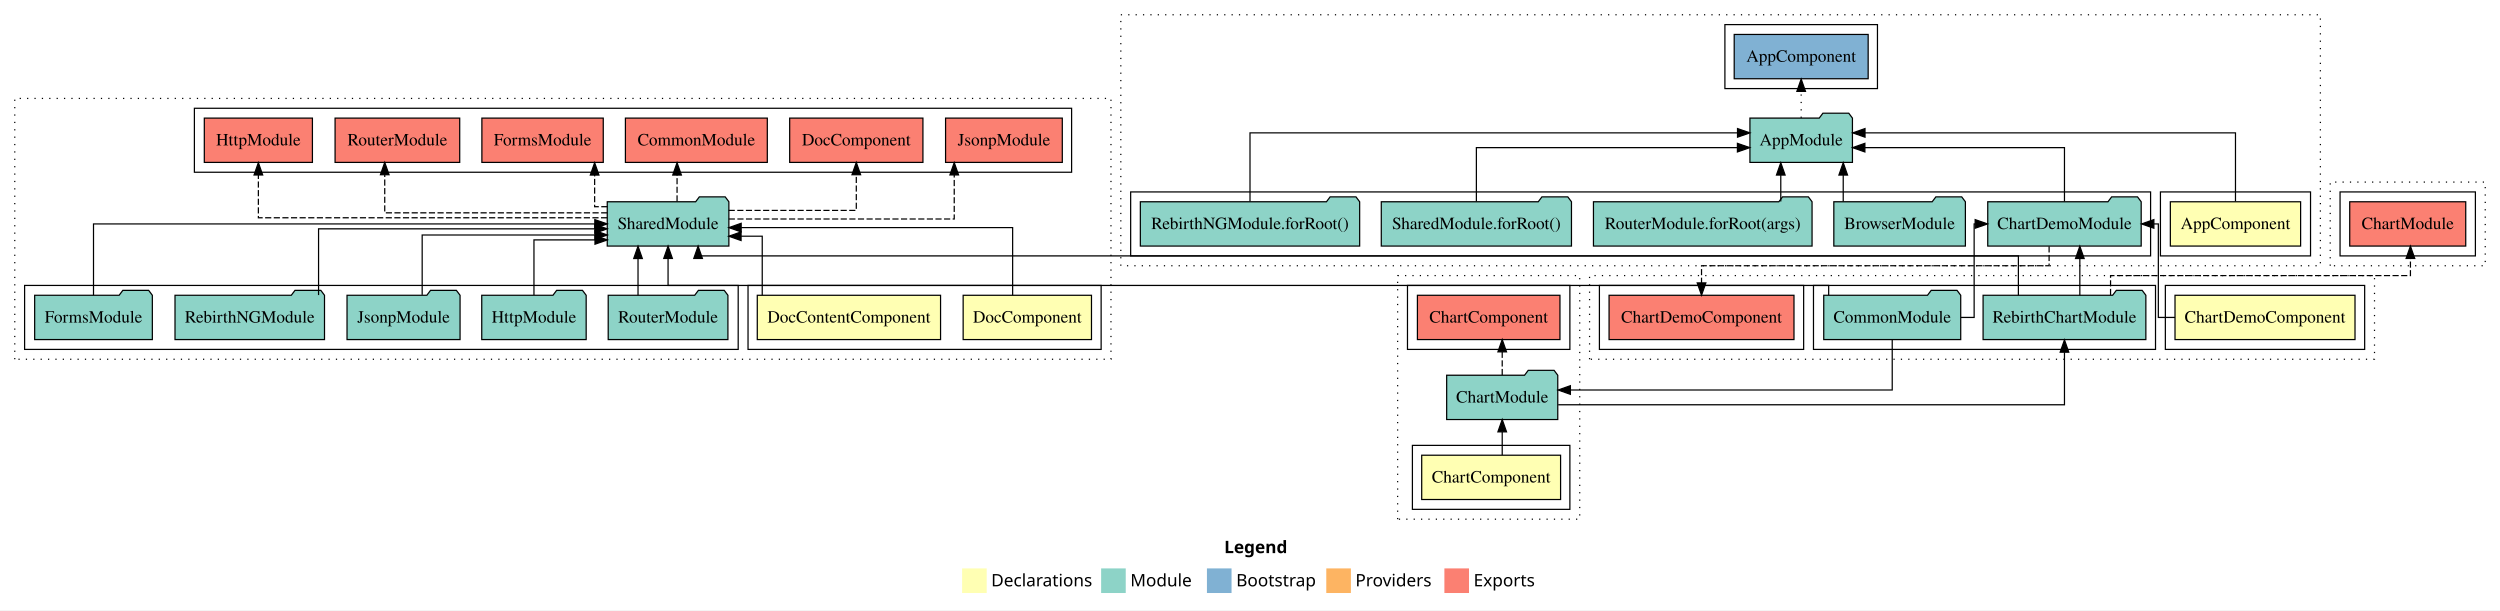
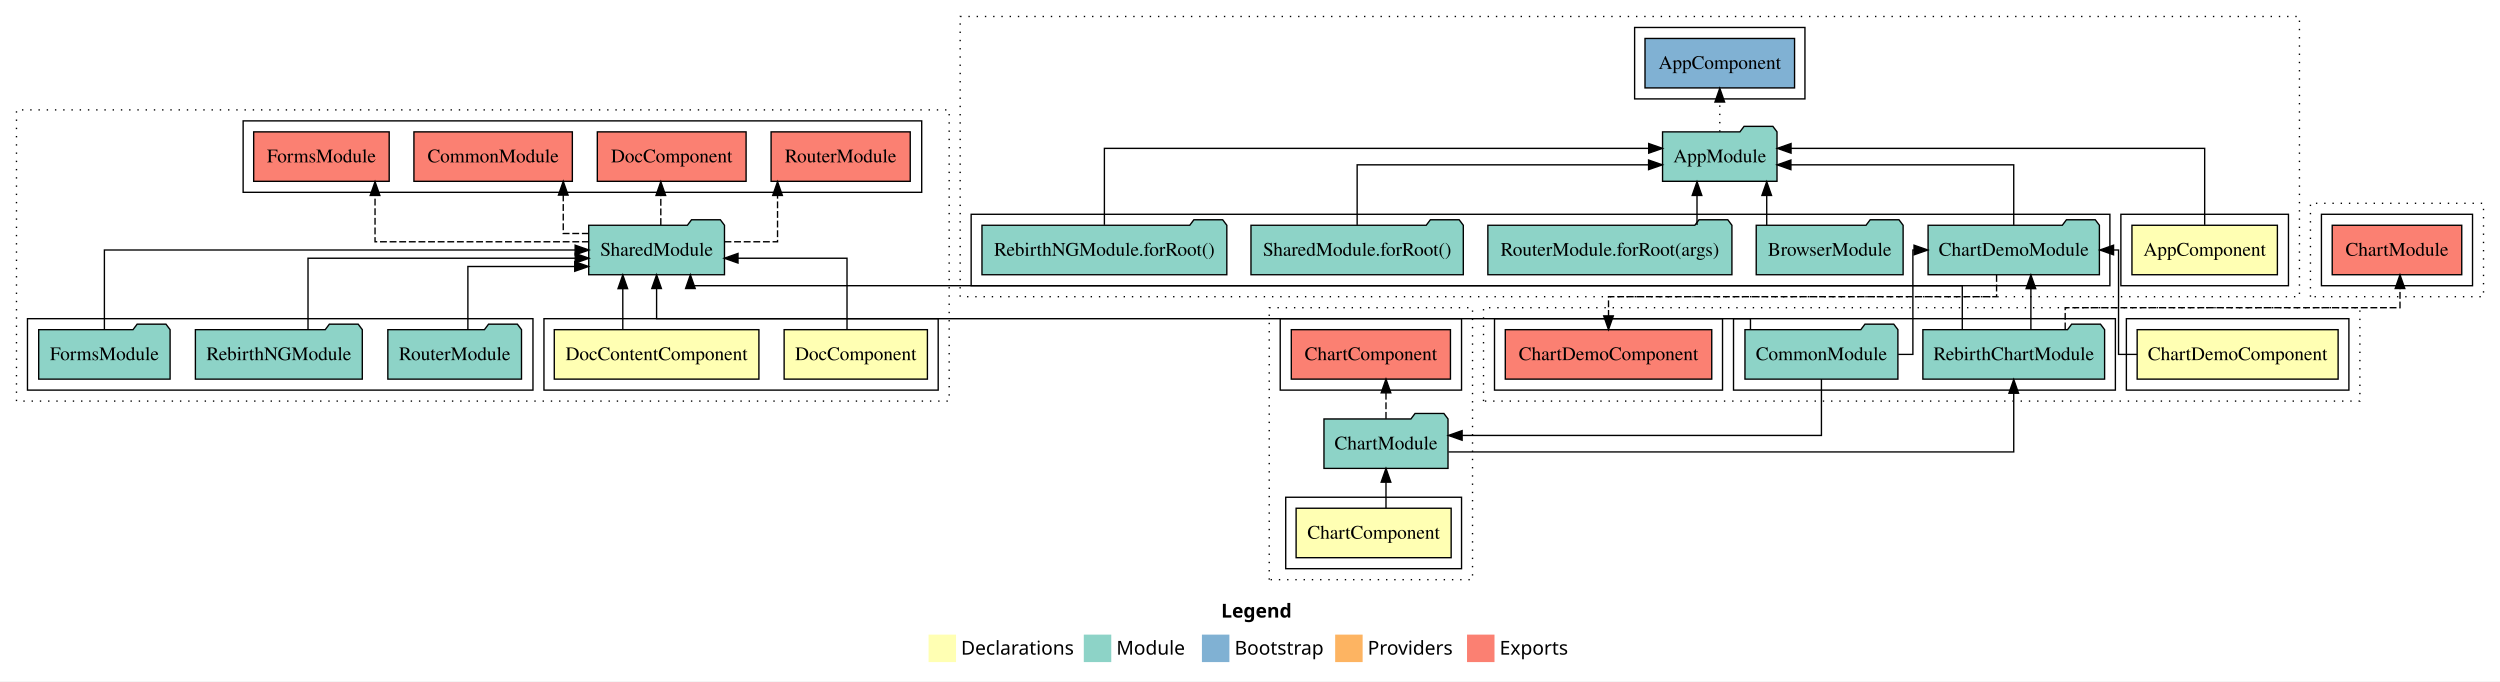
- <svg xmlns="http://www.w3.org/2000/svg" width="2032pt" height="496pt" viewBox="0.00 0.00 2032.00 496.00">
+ <svg xmlns="http://www.w3.org/2000/svg" width="1820pt" height="496pt" viewBox="0.00 0.00 1820.00 496.00">
  <g id="graph0" class="graph" transform="scale(1 1) rotate(0) translate(4 492)">
-     <polygon fill="white" stroke="none" points="-4,4 -4,-492 2028,-492 2028,4 -4,4" />
-     <text text-anchor="start" x="991.009" y="-42.4" font-family="sans-serif" font-weight="bold" font-size="14.00">Legend</text>
-     <polygon fill="#ffffb3" stroke="none" points="778,-10 778,-30 798,-30 798,-10 778,-10" />
-     <text text-anchor="start" x="801.629" y="-15.4" font-family="sans-serif" font-size="14.00">  Declarations</text>
-     <polygon fill="#8dd3c7" stroke="none" points="891,-10 891,-30 911,-30 911,-10 891,-10" />
-     <text text-anchor="start" x="914.725" y="-15.4" font-family="sans-serif" font-size="14.00">  Module</text>
-     <polygon fill="#80b1d3" stroke="none" points="977,-10 977,-30 997,-30 997,-10 977,-10" />
-     <text text-anchor="start" x="1000.78" y="-15.4" font-family="sans-serif" font-size="14.00">  Bootstrap</text>
-     <polygon fill="#fdb462" stroke="none" points="1074,-10 1074,-30 1094,-30 1094,-10 1074,-10" />
-     <text text-anchor="start" x="1097.67" y="-15.4" font-family="sans-serif" font-size="14.00">  Providers</text>
-     <polygon fill="#fb8072" stroke="none" points="1170,-10 1170,-30 1190,-30 1190,-10 1170,-10" />
-     <text text-anchor="start" x="1193.73" y="-15.4" font-family="sans-serif" font-size="14.00">  Exports</text>
+     <polygon fill="white" stroke="none" points="-4,4 -4,-492 1816,-492 1816,4 -4,4" />
+     <text text-anchor="start" x="885.009" y="-42.4" font-family="sans-serif" font-weight="bold" font-size="14.00">Legend</text>
+     <polygon fill="#ffffb3" stroke="none" points="672,-10 672,-30 692,-30 692,-10 672,-10" />
+     <text text-anchor="start" x="695.629" y="-15.4" font-family="sans-serif" font-size="14.00">  Declarations</text>
+     <polygon fill="#8dd3c7" stroke="none" points="785,-10 785,-30 805,-30 805,-10 785,-10" />
+     <text text-anchor="start" x="808.725" y="-15.4" font-family="sans-serif" font-size="14.00">  Module</text>
+     <polygon fill="#80b1d3" stroke="none" points="871,-10 871,-30 891,-30 891,-10 871,-10" />
+     <text text-anchor="start" x="894.781" y="-15.4" font-family="sans-serif" font-size="14.00">  Bootstrap</text>
+     <polygon fill="#fdb462" stroke="none" points="968,-10 968,-30 988,-30 988,-10 968,-10" />
+     <text text-anchor="start" x="991.673" y="-15.4" font-family="sans-serif" font-size="14.00">  Providers</text>
+     <polygon fill="#fb8072" stroke="none" points="1064,-10 1064,-30 1084,-30 1084,-10 1064,-10" />
+     <text text-anchor="start" x="1087.73" y="-15.4" font-family="sans-serif" font-size="14.00">  Exports</text>
    <g id="clust1" class="cluster">
-       <polygon fill="none" stroke="black" stroke-dasharray="1,5" points="907,-276 907,-480 1882,-480 1882,-276 907,-276" />
+       <polygon fill="none" stroke="black" stroke-dasharray="1,5" points="695,-276 695,-480 1670,-480 1670,-276 695,-276" />
    </g>
    <g id="clust2" class="cluster">
-       <polygon fill="none" stroke="black" points="1752,-284 1752,-336 1874,-336 1874,-284 1752,-284" />
+       <polygon fill="none" stroke="black" points="1540,-284 1540,-336 1662,-336 1662,-284 1540,-284" />
    </g>
    <g id="clust4" class="cluster">
-       <polygon fill="none" stroke="black" points="915,-284 915,-336 1744,-336 1744,-284 915,-284" />
+       <polygon fill="none" stroke="black" points="703,-284 703,-336 1532,-336 1532,-284 703,-284" />
    </g>
    <g id="clust6" class="cluster">
-       <polygon fill="none" stroke="black" points="1398,-420 1398,-472 1522,-472 1522,-420 1398,-420" />
+       <polygon fill="none" stroke="black" points="1186,-420 1186,-472 1310,-472 1310,-420 1186,-420" />
    </g>
    <g id="clust8" class="cluster">
-       <polygon fill="none" stroke="black" stroke-dasharray="1,5" points="1288,-200 1288,-268 1926,-268 1926,-200 1288,-200" />
+       <polygon fill="none" stroke="black" stroke-dasharray="1,5" points="1076,-200 1076,-268 1714,-268 1714,-200 1076,-200" />
    </g>
    <g id="clust9" class="cluster">
-       <polygon fill="none" stroke="black" points="1756,-208 1756,-260 1918,-260 1918,-208 1756,-208" />
+       <polygon fill="none" stroke="black" points="1544,-208 1544,-260 1706,-260 1706,-208 1544,-208" />
    </g>
    <g id="clust11" class="cluster">
-       <polygon fill="none" stroke="black" points="1470,-208 1470,-260 1748,-260 1748,-208 1470,-208" />
+       <polygon fill="none" stroke="black" points="1258,-208 1258,-260 1536,-260 1536,-208 1258,-208" />
    </g>
    <g id="clust12" class="cluster">
-       <polygon fill="none" stroke="black" points="1296,-208 1296,-260 1462,-260 1462,-208 1296,-208" />
+       <polygon fill="none" stroke="black" points="1084,-208 1084,-260 1250,-260 1250,-208 1084,-208" />
    </g>
    <g id="clust15" class="cluster">
-       <polygon fill="none" stroke="black" stroke-dasharray="1,5" points="1132,-70 1132,-268 1280,-268 1280,-70 1132,-70" />
+       <polygon fill="none" stroke="black" stroke-dasharray="1,5" points="920,-70 920,-268 1068,-268 1068,-70 920,-70" />
    </g>
    <g id="clust16" class="cluster">
-       <polygon fill="none" stroke="black" points="1144,-78 1144,-130 1272,-130 1272,-78 1144,-78" />
+       <polygon fill="none" stroke="black" points="932,-78 932,-130 1060,-130 1060,-78 932,-78" />
    </g>
    <g id="clust19" class="cluster">
-       <polygon fill="none" stroke="black" points="1140,-208 1140,-260 1272,-260 1272,-208 1140,-208" />
+       <polygon fill="none" stroke="black" points="928,-208 928,-260 1060,-260 1060,-208 928,-208" />
    </g>
    <g id="clust22" class="cluster">
-       <polygon fill="none" stroke="black" stroke-dasharray="1,5" points="1890,-276 1890,-344 2016,-344 2016,-276 1890,-276" />
+       <polygon fill="none" stroke="black" stroke-dasharray="1,5" points="1678,-276 1678,-344 1804,-344 1804,-276 1678,-276" />
    </g>
    <g id="clust25" class="cluster">
-       <polygon fill="none" stroke="black" points="1898,-284 1898,-336 2008,-336 2008,-284 1898,-284" />
+       <polygon fill="none" stroke="black" points="1686,-284 1686,-336 1796,-336 1796,-284 1686,-284" />
    </g>
    <g id="clust28" class="cluster">
-       <polygon fill="none" stroke="black" stroke-dasharray="1,5" points="8,-200 8,-412 899,-412 899,-200 8,-200" />
+       <polygon fill="none" stroke="black" stroke-dasharray="1,5" points="8,-200 8,-412 687,-412 687,-200 8,-200" />
    </g>
    <g id="clust29" class="cluster">
-       <polygon fill="none" stroke="black" points="604,-208 604,-260 891,-260 891,-208 604,-208" />
+       <polygon fill="none" stroke="black" points="392,-208 392,-260 679,-260 679,-208 392,-208" />
    </g>
    <g id="clust32" class="cluster">
-       <polygon fill="none" stroke="black" points="16,-208 16,-260 596,-260 596,-208 16,-208" />
+       <polygon fill="none" stroke="black" points="16,-208 16,-260 384,-260 384,-208 16,-208" />
    </g>
    <g id="clust33" class="cluster">
-       <polygon fill="none" stroke="black" points="154,-352 154,-404 867,-404 867,-352 154,-352" />
+       <polygon fill="none" stroke="black" points="173,-352 173,-404 667,-404 667,-352 173,-352" />
    </g>
    <g id="node1" class="node">
-       <polygon fill="#ffffb3" stroke="black" points="1865.94,-328 1760.06,-328 1760.06,-292 1865.94,-292 1865.94,-328" />
-       <text text-anchor="middle" x="1813" y="-305.8" font-family="Times,serif" font-size="14.00">AppComponent</text>
+       <polygon fill="#ffffb3" stroke="black" points="1653.94,-328 1548.06,-328 1548.06,-292 1653.94,-292 1653.94,-328" />
+       <text text-anchor="middle" x="1601" y="-305.8" font-family="Times,serif" font-size="14.00">AppComponent</text>
    </g>
    <g id="node2" class="node">
-       <polygon fill="#8dd3c7" stroke="black" points="1501.66,-396 1498.66,-400 1477.66,-400 1474.66,-396 1418.34,-396 1418.34,-360 1501.66,-360 1501.66,-396" />
-       <text text-anchor="middle" x="1460" y="-373.8" font-family="Times,serif" font-size="14.00">AppModule</text>
+       <polygon fill="#8dd3c7" stroke="black" points="1289.66,-396 1286.66,-400 1265.66,-400 1262.66,-396 1206.34,-396 1206.34,-360 1289.66,-360 1289.66,-396" />
+       <text text-anchor="middle" x="1248" y="-373.8" font-family="Times,serif" font-size="14.00">AppModule</text>
    </g>
    <g id="edge1" class="edge">
-       <path fill="none" stroke="black" d="M1813,-328.292C1813,-350.206 1813,-384 1813,-384 1813,-384 1511.88,-384 1511.88,-384" />
-       <polygon fill="black" stroke="black" points="1511.88,-380.5 1501.88,-384 1511.88,-387.5 1511.88,-380.5" />
+       <path fill="none" stroke="black" d="M1601,-328.292C1601,-350.206 1601,-384 1601,-384 1601,-384 1299.88,-384 1299.88,-384" />
+       <polygon fill="black" stroke="black" points="1299.88,-380.5 1289.88,-384 1299.88,-387.5 1299.88,-380.5" />
    </g>
    <g id="node8" class="node">
-       <polygon fill="#80b1d3" stroke="black" points="1514.44,-464 1405.56,-464 1405.56,-428 1514.44,-428 1514.44,-464" />
-       <text text-anchor="middle" x="1460" y="-441.8" font-family="Times,serif" font-size="14.00">AppComponent </text>
+       <polygon fill="#80b1d3" stroke="black" points="1302.44,-464 1193.56,-464 1193.56,-428 1302.44,-428 1302.44,-464" />
+       <text text-anchor="middle" x="1248" y="-441.8" font-family="Times,serif" font-size="14.00">AppComponent </text>
    </g>
    <g id="edge7" class="edge">
-       <path fill="none" stroke="black" stroke-dasharray="1,5" d="M1460,-396.223C1460,-396.223 1460,-417.727 1460,-417.727" />
-       <polygon fill="black" stroke="black" points="1456.5,-417.727 1460,-427.727 1463.5,-417.727 1456.5,-417.727" />
+       <path fill="none" stroke="black" stroke-dasharray="1,5" d="M1248,-396.223C1248,-396.223 1248,-417.727 1248,-417.727" />
+       <polygon fill="black" stroke="black" points="1244.5,-417.727 1248,-427.727 1251.5,-417.727 1244.5,-417.727" />
    </g>
    <g id="node3" class="node">
-       <polygon fill="#8dd3c7" stroke="black" points="1593.47,-328 1590.47,-332 1569.47,-332 1566.47,-328 1486.53,-328 1486.53,-292 1593.47,-292 1593.47,-328" />
-       <text text-anchor="middle" x="1540" y="-305.8" font-family="Times,serif" font-size="14.00">BrowserModule</text>
+       <polygon fill="#8dd3c7" stroke="black" points="1381.47,-328 1378.47,-332 1357.47,-332 1354.47,-328 1274.53,-328 1274.53,-292 1381.47,-292 1381.47,-328" />
+       <text text-anchor="middle" x="1328" y="-305.8" font-family="Times,serif" font-size="14.00">BrowserModule</text>
    </g>
    <g id="edge2" class="edge">
-       <path fill="none" stroke="black" d="M1494.17,-328.223C1494.17,-328.223 1494.17,-349.727 1494.17,-349.727" />
-       <polygon fill="black" stroke="black" points="1490.67,-349.727 1494.17,-359.727 1497.67,-349.727 1490.67,-349.727" />
+       <path fill="none" stroke="black" d="M1282.17,-328.223C1282.17,-328.223 1282.17,-349.727 1282.17,-349.727" />
+       <polygon fill="black" stroke="black" points="1278.67,-349.727 1282.17,-359.727 1285.67,-349.727 1278.67,-349.727" />
    </g>
    <g id="node4" class="node">
-       <polygon fill="#8dd3c7" stroke="black" points="1468.84,-328 1465.84,-332 1444.84,-332 1441.84,-328 1291.16,-328 1291.16,-292 1468.84,-292 1468.84,-328" />
-       <text text-anchor="middle" x="1380" y="-305.8" font-family="Times,serif" font-size="14.00">RouterModule.forRoot(args)</text>
+       <polygon fill="#8dd3c7" stroke="black" points="1256.84,-328 1253.84,-332 1232.84,-332 1229.84,-328 1079.16,-328 1079.16,-292 1256.84,-292 1256.84,-328" />
+       <text text-anchor="middle" x="1168" y="-305.8" font-family="Times,serif" font-size="14.00">RouterModule.forRoot(args)</text>
    </g>
    <g id="edge3" class="edge">
-       <path fill="none" stroke="black" d="M1443.42,-328.223C1443.42,-328.223 1443.42,-349.727 1443.42,-349.727" />
-       <polygon fill="black" stroke="black" points="1439.92,-349.727 1443.42,-359.727 1446.92,-349.727 1439.92,-349.727" />
+       <path fill="none" stroke="black" d="M1231.42,-328.223C1231.42,-328.223 1231.42,-349.727 1231.42,-349.727" />
+       <polygon fill="black" stroke="black" points="1227.92,-349.727 1231.42,-359.727 1234.92,-349.727 1227.92,-349.727" />
    </g>
    <g id="node5" class="node">
-       <polygon fill="#8dd3c7" stroke="black" points="1273.29,-328 1270.29,-332 1249.29,-332 1246.29,-328 1118.71,-328 1118.71,-292 1273.29,-292 1273.29,-328" />
-       <text text-anchor="middle" x="1196" y="-305.8" font-family="Times,serif" font-size="14.00">SharedModule.forRoot()</text>
+       <polygon fill="#8dd3c7" stroke="black" points="1061.29,-328 1058.29,-332 1037.29,-332 1034.29,-328 906.708,-328 906.708,-292 1061.29,-292 1061.29,-328" />
+       <text text-anchor="middle" x="984" y="-305.8" font-family="Times,serif" font-size="14.00">SharedModule.forRoot()</text>
    </g>
    <g id="edge4" class="edge">
-       <path fill="none" stroke="black" d="M1196,-328.267C1196,-346.555 1196,-372 1196,-372 1196,-372 1408.17,-372 1408.17,-372" />
-       <polygon fill="black" stroke="black" points="1408.17,-375.5 1418.17,-372 1408.17,-368.5 1408.17,-375.5" />
+       <path fill="none" stroke="black" d="M984,-328.267C984,-346.555 984,-372 984,-372 984,-372 1196.17,-372 1196.17,-372" />
+       <polygon fill="black" stroke="black" points="1196.17,-375.5 1206.17,-372 1196.17,-368.5 1196.17,-375.5" />
    </g>
    <g id="node6" class="node">
-       <polygon fill="#8dd3c7" stroke="black" points="1101.13,-328 1098.13,-332 1077.13,-332 1074.13,-328 922.874,-328 922.874,-292 1101.13,-292 1101.13,-328" />
-       <text text-anchor="middle" x="1012" y="-305.8" font-family="Times,serif" font-size="14.00">RebirthNGModule.forRoot()</text>
+       <polygon fill="#8dd3c7" stroke="black" points="889.126,-328 886.126,-332 865.126,-332 862.126,-328 710.874,-328 710.874,-292 889.126,-292 889.126,-328" />
+       <text text-anchor="middle" x="800" y="-305.8" font-family="Times,serif" font-size="14.00">RebirthNGModule.forRoot()</text>
    </g>
    <g id="edge5" class="edge">
-       <path fill="none" stroke="black" d="M1012,-328.292C1012,-350.206 1012,-384 1012,-384 1012,-384 1408.26,-384 1408.26,-384" />
-       <polygon fill="black" stroke="black" points="1408.26,-387.5 1418.26,-384 1408.26,-380.5 1408.26,-387.5" />
+       <path fill="none" stroke="black" d="M800,-328.292C800,-350.206 800,-384 800,-384 800,-384 1196.26,-384 1196.26,-384" />
+       <polygon fill="black" stroke="black" points="1196.26,-387.5 1206.26,-384 1196.26,-380.5 1196.26,-387.5" />
    </g>
    <g id="node7" class="node">
-       <polygon fill="#8dd3c7" stroke="black" points="1736.36,-328 1733.36,-332 1712.36,-332 1709.36,-328 1611.64,-328 1611.64,-292 1736.36,-292 1736.36,-328" />
-       <text text-anchor="middle" x="1674" y="-305.8" font-family="Times,serif" font-size="14.00">ChartDemoModule</text>
+       <polygon fill="#8dd3c7" stroke="black" points="1524.36,-328 1521.36,-332 1500.36,-332 1497.36,-328 1399.64,-328 1399.64,-292 1524.36,-292 1524.36,-328" />
+       <text text-anchor="middle" x="1462" y="-305.8" font-family="Times,serif" font-size="14.00">ChartDemoModule</text>
    </g>
    <g id="edge6" class="edge">
-       <path fill="none" stroke="black" d="M1674,-328.267C1674,-346.555 1674,-372 1674,-372 1674,-372 1511.77,-372 1511.77,-372" />
-       <polygon fill="black" stroke="black" points="1511.77,-368.5 1501.77,-372 1511.77,-375.5 1511.77,-368.5" />
+       <path fill="none" stroke="black" d="M1462,-328.267C1462,-346.555 1462,-372 1462,-372 1462,-372 1299.77,-372 1299.77,-372" />
+       <polygon fill="black" stroke="black" points="1299.77,-368.5 1289.77,-372 1299.77,-375.5 1299.77,-368.5" />
    </g>
    <g id="node12" class="node">
-       <polygon fill="#fb8072" stroke="black" points="1454.15,-252 1303.85,-252 1303.85,-216 1454.15,-216 1454.15,-252" />
-       <text text-anchor="middle" x="1379" y="-229.8" font-family="Times,serif" font-size="14.00">ChartDemoComponent </text>
+       <polygon fill="#fb8072" stroke="black" points="1242.15,-252 1091.85,-252 1091.85,-216 1242.15,-216 1242.15,-252" />
+       <text text-anchor="middle" x="1167" y="-229.8" font-family="Times,serif" font-size="14.00">ChartDemoComponent </text>
    </g>
    <g id="edge11" class="edge">
-       <path fill="none" stroke="black" stroke-dasharray="5,2" d="M1661.51,-291.806C1661.51,-283.722 1661.51,-276 1661.51,-276 1661.51,-276 1379,-276 1379,-276 1379,-276 1379,-262.056 1379,-262.056" />
-       <polygon fill="black" stroke="black" points="1382.5,-262.055 1379,-252.056 1375.5,-262.056 1382.5,-262.055" />
+       <path fill="none" stroke="black" stroke-dasharray="5,2" d="M1449.51,-291.806C1449.51,-283.722 1449.51,-276 1449.51,-276 1449.51,-276 1167,-276 1167,-276 1167,-276 1167,-262.056 1167,-262.056" />
+       <polygon fill="black" stroke="black" points="1170.5,-262.055 1167,-252.056 1163.5,-262.056 1170.5,-262.055" />
    </g>
    <g id="node9" class="node">
-       <polygon fill="#ffffb3" stroke="black" points="1910.15,-252 1763.85,-252 1763.85,-216 1910.15,-216 1910.15,-252" />
-       <text text-anchor="middle" x="1837" y="-229.8" font-family="Times,serif" font-size="14.00">ChartDemoComponent</text>
+       <polygon fill="#ffffb3" stroke="black" points="1698.15,-252 1551.85,-252 1551.85,-216 1698.15,-216 1698.15,-252" />
+       <text text-anchor="middle" x="1625" y="-229.8" font-family="Times,serif" font-size="14.00">ChartDemoComponent</text>
    </g>
    <g id="edge8" class="edge">
-       <path fill="none" stroke="black" d="M1763.85,-234C1755.72,-234 1750.3,-234 1750.3,-234 1750.3,-234 1750.3,-310 1750.3,-310 1750.3,-310 1746.66,-310 1746.66,-310" />
-       <polygon fill="black" stroke="black" points="1746.66,-306.5 1736.66,-310 1746.66,-313.5 1746.66,-306.5" />
+       <path fill="none" stroke="black" d="M1551.85,-234C1543.72,-234 1538.3,-234 1538.3,-234 1538.3,-234 1538.3,-310 1538.3,-310 1538.3,-310 1534.66,-310 1534.66,-310" />
+       <polygon fill="black" stroke="black" points="1534.66,-306.5 1524.66,-310 1534.66,-313.5 1534.66,-306.5" />
    </g>
    <g id="node10" class="node">
-       <polygon fill="#8dd3c7" stroke="black" points="1589.67,-252 1586.67,-256 1565.67,-256 1562.67,-252 1478.33,-252 1478.33,-216 1589.67,-216 1589.67,-252" />
-       <text text-anchor="middle" x="1534" y="-229.8" font-family="Times,serif" font-size="14.00">CommonModule</text>
+       <polygon fill="#8dd3c7" stroke="black" points="1377.67,-252 1374.67,-256 1353.67,-256 1350.67,-252 1266.33,-252 1266.33,-216 1377.67,-216 1377.67,-252" />
+       <text text-anchor="middle" x="1322" y="-229.8" font-family="Times,serif" font-size="14.00">CommonModule</text>
    </g>
    <g id="edge9" class="edge">
-       <path fill="none" stroke="black" d="M1589.88,-234C1596.29,-234 1600.58,-234 1600.58,-234 1600.58,-234 1600.58,-310 1600.58,-310 1600.58,-310 1601.67,-310 1601.67,-310" />
-       <polygon fill="black" stroke="black" points="1601.42,-313.5 1611.42,-310 1601.42,-306.5 1601.42,-313.5" />
+       <path fill="none" stroke="black" d="M1377.88,-234C1384.29,-234 1388.58,-234 1388.58,-234 1388.58,-234 1388.58,-310 1388.58,-310 1388.58,-310 1389.67,-310 1389.67,-310" />
+       <polygon fill="black" stroke="black" points="1389.42,-313.5 1399.42,-310 1389.42,-306.5 1389.42,-313.5" />
    </g>
    <g id="node14" class="node">
-       <polygon fill="#8dd3c7" stroke="black" points="1262.15,-187 1259.15,-191 1238.15,-191 1235.15,-187 1171.85,-187 1171.85,-151 1262.15,-151 1262.15,-187" />
-       <text text-anchor="middle" x="1217" y="-164.8" font-family="Times,serif" font-size="14.00">ChartModule</text>
+       <polygon fill="#8dd3c7" stroke="black" points="1050.15,-187 1047.15,-191 1026.15,-191 1023.15,-187 959.847,-187 959.847,-151 1050.15,-151 1050.15,-187" />
+       <text text-anchor="middle" x="1005" y="-164.8" font-family="Times,serif" font-size="14.00">ChartModule</text>
    </g>
    <g id="edge13" class="edge">
-       <path fill="none" stroke="black" d="M1534,-215.977C1534,-198.627 1534,-175 1534,-175 1534,-175 1272.42,-175 1272.42,-175" />
-       <polygon fill="black" stroke="black" points="1272.42,-171.5 1262.42,-175 1272.42,-178.5 1272.42,-171.5" />
+       <path fill="none" stroke="black" d="M1322,-215.977C1322,-198.627 1322,-175 1322,-175 1322,-175 1060.42,-175 1060.42,-175" />
+       <polygon fill="black" stroke="black" points="1060.42,-171.5 1050.42,-175 1060.42,-178.5 1060.42,-171.5" />
    </g>
    <g id="node19" class="node">
-       <polygon fill="#8dd3c7" stroke="black" points="588.423,-328 585.423,-332 564.423,-332 561.423,-328 489.577,-328 489.577,-292 588.423,-292 588.423,-328" />
-       <text text-anchor="middle" x="539" y="-305.8" font-family="Times,serif" font-size="14.00">SharedModule</text>
+       <polygon fill="#8dd3c7" stroke="black" points="523.423,-328 520.423,-332 499.423,-332 496.423,-328 424.577,-328 424.577,-292 523.423,-292 523.423,-328" />
+       <text text-anchor="middle" x="474" y="-305.8" font-family="Times,serif" font-size="14.00">SharedModule</text>
    </g>
    <g id="edge19" class="edge">
-       <path fill="none" stroke="black" d="M1482.34,-252.058C1482.34,-256.495 1482.34,-260 1482.34,-260 1482.34,-260 539,-260 539,-260 539,-260 539,-281.949 539,-281.949" />
-       <polygon fill="black" stroke="black" points="535.5,-281.949 539,-291.949 542.5,-281.949 535.5,-281.949" />
+       <path fill="none" stroke="black" d="M1270.34,-252.058C1270.34,-256.495 1270.34,-260 1270.34,-260 1270.34,-260 474,-260 474,-260 474,-260 474,-281.949 474,-281.949" />
+       <polygon fill="black" stroke="black" points="470.5,-281.949 474,-291.949 477.5,-281.949 470.5,-281.949" />
    </g>
    <g id="node11" class="node">
-       <polygon fill="#8dd3c7" stroke="black" points="1740.15,-252 1737.15,-256 1716.15,-256 1713.15,-252 1607.85,-252 1607.85,-216 1740.15,-216 1740.15,-252" />
-       <text text-anchor="middle" x="1674" y="-229.8" font-family="Times,serif" font-size="14.00">RebirthChartModule</text>
+       <polygon fill="#8dd3c7" stroke="black" points="1528.15,-252 1525.15,-256 1504.15,-256 1501.15,-252 1395.85,-252 1395.85,-216 1528.15,-216 1528.15,-252" />
+       <text text-anchor="middle" x="1462" y="-229.8" font-family="Times,serif" font-size="14.00">RebirthChartModule</text>
    </g>
    <g id="edge10" class="edge">
-       <path fill="none" stroke="black" d="M1686.49,-252.011C1686.49,-252.011 1686.49,-281.855 1686.49,-281.855" />
-       <polygon fill="black" stroke="black" points="1682.99,-281.855 1686.49,-291.855 1689.99,-281.855 1682.99,-281.855" />
+       <path fill="none" stroke="black" d="M1474.49,-252.011C1474.49,-252.011 1474.49,-281.855 1474.49,-281.855" />
+       <polygon fill="black" stroke="black" points="1470.99,-281.855 1474.49,-291.855 1477.99,-281.855 1470.99,-281.855" />
    </g>
    <g id="node16" class="node">
-       <polygon fill="#fb8072" stroke="black" points="2000.15,-328 1905.85,-328 1905.85,-292 2000.15,-292 2000.15,-328" />
-       <text text-anchor="middle" x="1953" y="-305.8" font-family="Times,serif" font-size="14.00">ChartModule </text>
+       <polygon fill="#fb8072" stroke="black" points="1788.15,-328 1693.85,-328 1693.85,-292 1788.15,-292 1788.15,-328" />
+       <text text-anchor="middle" x="1741" y="-305.8" font-family="Times,serif" font-size="14.00">ChartModule </text>
    </g>
    <g id="edge16" class="edge">
-       <path fill="none" stroke="black" stroke-dasharray="5,2" d="M1711.46,-252.194C1711.46,-260.278 1711.46,-268 1711.46,-268 1711.46,-268 1955.2,-268 1955.2,-268 1955.2,-268 1955.2,-281.944 1955.2,-281.944" />
-       <polygon fill="black" stroke="black" points="1951.7,-281.944 1955.2,-291.944 1958.7,-281.945 1951.7,-281.944" />
+       <path fill="none" stroke="black" stroke-dasharray="5,2" d="M1499.46,-252.194C1499.46,-260.278 1499.46,-268 1499.46,-268 1499.46,-268 1743.2,-268 1743.2,-268 1743.2,-268 1743.2,-281.944 1743.2,-281.944" />
+       <polygon fill="black" stroke="black" points="1739.7,-281.944 1743.2,-291.944 1746.7,-281.945 1739.7,-281.944" />
+     </g>
+     <g id="edge23" class="edge">
+       <path fill="none" stroke="black" d="M1424.54,-252.051C1424.54,-266.373 1424.54,-284 1424.54,-284 1424.54,-284 498.606,-284 498.606,-284 498.606,-284 498.606,-284.794 498.606,-284.794" />
+       <polygon fill="black" stroke="black" points="495.106,-281.942 498.606,-291.942 502.106,-281.942 495.106,-281.942" />
+     </g>
+     <g id="node13" class="node">
+       <polygon fill="#ffffb3" stroke="black" points="1052.44,-122 939.564,-122 939.564,-86 1052.44,-86 1052.44,-122" />
+       <text text-anchor="middle" x="996" y="-99.8" font-family="Times,serif" font-size="14.00">ChartComponent</text>
+     </g>
+     <g id="edge12" class="edge">
+       <path fill="none" stroke="black" d="M1005,-122.106C1005,-122.106 1005,-140.991 1005,-140.991" />
+       <polygon fill="black" stroke="black" points="1001.5,-140.991 1005,-150.991 1008.5,-140.991 1001.5,-140.991" />
+     </g>
+     <g id="edge15" class="edge">
+       <path fill="none" stroke="black" d="M1050.49,-163C1166.08,-163 1462,-163 1462,-163 1462,-163 1462,-205.716 1462,-205.716" />
+       <polygon fill="black" stroke="black" points="1458.5,-205.716 1462,-215.716 1465.5,-205.716 1458.5,-205.716" />
+     </g>
+     <g id="node15" class="node">
+       <polygon fill="#fb8072" stroke="black" points="1051.93,-252 936.065,-252 936.065,-216 1051.93,-216 1051.93,-252" />
+       <text text-anchor="middle" x="994" y="-229.8" font-family="Times,serif" font-size="14.00">ChartComponent </text>
+     </g>
+     <g id="edge14" class="edge">
+       <path fill="none" stroke="black" stroke-dasharray="5,2" d="M1005,-187.106C1005,-187.106 1005,-205.991 1005,-205.991" />
+       <polygon fill="black" stroke="black" points="1001.5,-205.991 1005,-215.991 1008.5,-205.991 1001.5,-205.991" />
+     </g>
+     <g id="node17" class="node">
+       <polygon fill="#ffffb3" stroke="black" points="671.154,-252 566.846,-252 566.846,-216 671.154,-216 671.154,-252" />
+       <text text-anchor="middle" x="619" y="-229.8" font-family="Times,serif" font-size="14.00">DocComponent</text>
+     </g>
+     <g id="edge17" class="edge">
+       <path fill="none" stroke="black" d="M612.625,-252.027C612.625,-272.767 612.625,-304 612.625,-304 612.625,-304 533.264,-304 533.264,-304" />
+       <polygon fill="black" stroke="black" points="533.264,-300.5 523.264,-304 533.264,-307.5 533.264,-300.5" />
+     </g>
+     <g id="node18" class="node">
+       <polygon fill="#ffffb3" stroke="black" points="548.486,-252 399.514,-252 399.514,-216 548.486,-216 548.486,-252" />
+       <text text-anchor="middle" x="474" y="-229.8" font-family="Times,serif" font-size="14.00">DocContentComponent</text>
+     </g>
+     <g id="edge18" class="edge">
+       <path fill="none" stroke="black" d="M449.394,-252.011C449.394,-252.011 449.394,-281.855 449.394,-281.855" />
+       <polygon fill="black" stroke="black" points="445.895,-281.855 449.394,-291.855 452.895,-281.855 445.895,-281.855" />
+     </g>
+     <g id="node23" class="node">
+       <polygon fill="#fb8072" stroke="black" points="412.668,-396 297.332,-396 297.332,-360 412.668,-360 412.668,-396" />
+       <text text-anchor="middle" x="355" y="-373.8" font-family="Times,serif" font-size="14.00">CommonModule </text>
+     </g>
+     <g id="edge24" class="edge">
+       <path fill="none" stroke="black" stroke-dasharray="5,2" d="M424.614,-322C414.075,-322 406.045,-322 406.045,-322 406.045,-322 406.045,-349.973 406.045,-349.973" />
+       <polygon fill="black" stroke="black" points="402.545,-349.973 406.045,-359.973 409.545,-349.973 402.545,-349.973" />
+     </g>
+     <g id="node24" class="node">
+       <polygon fill="#fb8072" stroke="black" points="279.328,-396 180.672,-396 180.672,-360 279.328,-360 279.328,-396" />
+       <text text-anchor="middle" x="230" y="-373.8" font-family="Times,serif" font-size="14.00">FormsModule </text>
    </g>
    <g id="edge25" class="edge">
-       <path fill="none" stroke="black" d="M1636.54,-252.051C1636.54,-266.373 1636.54,-284 1636.54,-284 1636.54,-284 563.413,-284 563.413,-284 563.413,-284 563.413,-284.794 563.413,-284.794" />
-       <polygon fill="black" stroke="black" points="559.913,-281.942 563.413,-291.942 566.913,-281.942 559.913,-281.942" />
-     </g>
-     <g id="node13" class="node">
-       <polygon fill="#ffffb3" stroke="black" points="1264.44,-122 1151.56,-122 1151.56,-86 1264.44,-86 1264.44,-122" />
-       <text text-anchor="middle" x="1208" y="-99.8" font-family="Times,serif" font-size="14.00">ChartComponent</text>
-     </g>
-     <g id="edge12" class="edge">
-       <path fill="none" stroke="black" d="M1217,-122.106C1217,-122.106 1217,-140.991 1217,-140.991" />
-       <polygon fill="black" stroke="black" points="1213.5,-140.991 1217,-150.991 1220.5,-140.991 1213.5,-140.991" />
-     </g>
-     <g id="edge15" class="edge">
-       <path fill="none" stroke="black" d="M1262.49,-163C1378.08,-163 1674,-163 1674,-163 1674,-163 1674,-205.716 1674,-205.716" />
-       <polygon fill="black" stroke="black" points="1670.5,-205.716 1674,-215.716 1677.5,-205.716 1670.5,-205.716" />
-     </g>
-     <g id="node15" class="node">
-       <polygon fill="#fb8072" stroke="black" points="1263.93,-252 1148.07,-252 1148.07,-216 1263.93,-216 1263.93,-252" />
-       <text text-anchor="middle" x="1206" y="-229.8" font-family="Times,serif" font-size="14.00">ChartComponent </text>
-     </g>
-     <g id="edge14" class="edge">
-       <path fill="none" stroke="black" stroke-dasharray="5,2" d="M1217,-187.106C1217,-187.106 1217,-205.991 1217,-205.991" />
-       <polygon fill="black" stroke="black" points="1213.5,-205.991 1217,-215.991 1220.5,-205.991 1213.5,-205.991" />
-     </g>
-     <g id="node17" class="node">
-       <polygon fill="#ffffb3" stroke="black" points="883.154,-252 778.846,-252 778.846,-216 883.154,-216 883.154,-252" />
-       <text text-anchor="middle" x="831" y="-229.8" font-family="Times,serif" font-size="14.00">DocComponent</text>
-     </g>
-     <g id="edge17" class="edge">
-       <path fill="none" stroke="black" d="M819.071,-252.045C819.071,-273.662 819.071,-307 819.071,-307 819.071,-307 598.426,-307 598.426,-307" />
-       <polygon fill="black" stroke="black" points="598.426,-303.5 588.426,-307 598.426,-310.5 598.426,-303.5" />
-     </g>
-     <g id="node18" class="node">
-       <polygon fill="#ffffb3" stroke="black" points="760.486,-252 611.514,-252 611.514,-216 760.486,-216 760.486,-252" />
-       <text text-anchor="middle" x="686" y="-229.8" font-family="Times,serif" font-size="14.00">DocContentComponent</text>
-     </g>
-     <g id="edge18" class="edge">
-       <path fill="none" stroke="black" d="M615.545,-252.035C615.545,-271.576 615.545,-300 615.545,-300 615.545,-300 598.343,-300 598.343,-300" />
-       <polygon fill="black" stroke="black" points="598.343,-296.5 588.343,-300 598.343,-303.5 598.343,-296.5" />
+       <path fill="none" stroke="black" stroke-dasharray="5,2" d="M424.643,-316C363.991,-316 269.026,-316 269.026,-316 269.026,-316 269.026,-349.733 269.026,-349.733" />
+       <polygon fill="black" stroke="black" points="265.526,-349.733 269.026,-359.733 272.526,-349.733 265.526,-349.733" />
    </g>
    <g id="node25" class="node">
-       <polygon fill="#fb8072" stroke="black" points="619.668,-396 504.332,-396 504.332,-360 619.668,-360 619.668,-396" />
-       <text text-anchor="middle" x="562" y="-373.8" font-family="Times,serif" font-size="14.00">CommonModule </text>
+       <polygon fill="#fb8072" stroke="black" points="658.652,-396 557.348,-396 557.348,-360 658.652,-360 658.652,-396" />
+       <text text-anchor="middle" x="608" y="-373.8" font-family="Times,serif" font-size="14.00">RouterModule </text>
    </g>
    <g id="edge26" class="edge">
-       <path fill="none" stroke="black" stroke-dasharray="5,2" d="M546.314,-328.223C546.314,-328.223 546.314,-349.727 546.314,-349.727" />
-       <polygon fill="black" stroke="black" points="542.814,-349.727 546.314,-359.727 549.814,-349.727 542.814,-349.727" />
+       <path fill="none" stroke="black" stroke-dasharray="5,2" d="M523.429,-316C543.5,-316 562.049,-316 562.049,-316 562.049,-316 562.049,-349.733 562.049,-349.733" />
+       <polygon fill="black" stroke="black" points="558.549,-349.733 562.049,-359.733 565.549,-349.733 558.549,-349.733" />
    </g>
    <g id="node26" class="node">
-       <polygon fill="#fb8072" stroke="black" points="486.328,-396 387.672,-396 387.672,-360 486.328,-360 486.328,-396" />
-       <text text-anchor="middle" x="437" y="-373.8" font-family="Times,serif" font-size="14.00">FormsModule </text>
+       <polygon fill="#fb8072" stroke="black" points="539.154,-396 430.846,-396 430.846,-360 539.154,-360 539.154,-396" />
+       <text text-anchor="middle" x="485" y="-373.8" font-family="Times,serif" font-size="14.00">DocComponent </text>
    </g>
    <g id="edge27" class="edge">
-       <path fill="none" stroke="black" stroke-dasharray="5,2" d="M489.713,-324C483.528,-324 479.316,-324 479.316,-324 479.316,-324 479.316,-349.718 479.316,-349.718" />
-       <polygon fill="black" stroke="black" points="475.817,-349.718 479.316,-359.718 482.817,-349.718 475.817,-349.718" />
-     </g>
-     <g id="node27" class="node">
-       <polygon fill="#fb8072" stroke="black" points="369.652,-396 268.348,-396 268.348,-360 369.652,-360 369.652,-396" />
-       <text text-anchor="middle" x="319" y="-373.8" font-family="Times,serif" font-size="14.00">RouterModule </text>
-     </g>
-     <g id="edge28" class="edge">
-       <path fill="none" stroke="black" stroke-dasharray="5,2" d="M489.598,-319C421.931,-319 308.712,-319 308.712,-319 308.712,-319 308.712,-349.977 308.712,-349.977" />
-       <polygon fill="black" stroke="black" points="305.212,-349.977 308.712,-359.977 312.212,-349.978 305.212,-349.977" />
-     </g>
-     <g id="node28" class="node">
-       <polygon fill="#fb8072" stroke="black" points="249.938,-396 162.062,-396 162.062,-360 249.938,-360 249.938,-396" />
-       <text text-anchor="middle" x="206" y="-373.8" font-family="Times,serif" font-size="14.00">HttpModule </text>
-     </g>
-     <g id="edge29" class="edge">
-       <path fill="none" stroke="black" stroke-dasharray="5,2" d="M489.506,-315C396.743,-315 206,-315 206,-315 206,-315 206,-349.778 206,-349.778" />
-       <polygon fill="black" stroke="black" points="202.5,-349.778 206,-359.778 209.5,-349.778 202.5,-349.778" />
-     </g>
-     <g id="node29" class="node">
-       <polygon fill="#fb8072" stroke="black" points="859.439,-396 764.561,-396 764.561,-360 859.439,-360 859.439,-396" />
-       <text text-anchor="middle" x="812" y="-373.8" font-family="Times,serif" font-size="14.00">JsonpModule </text>
-     </g>
-     <g id="edge30" class="edge">
-       <path fill="none" stroke="black" stroke-dasharray="5,2" d="M588.329,-314C656.607,-314 771.602,-314 771.602,-314 771.602,-314 771.602,-349.831 771.602,-349.831" />
-       <polygon fill="black" stroke="black" points="768.102,-349.831 771.602,-359.831 775.102,-349.831 768.102,-349.831" />
-     </g>
-     <g id="node30" class="node">
-       <polygon fill="#fb8072" stroke="black" points="746.154,-396 637.846,-396 637.846,-360 746.154,-360 746.154,-396" />
-       <text text-anchor="middle" x="692" y="-373.8" font-family="Times,serif" font-size="14.00">DocComponent </text>
-     </g>
-     <g id="edge31" class="edge">
-       <path fill="none" stroke="black" stroke-dasharray="5,2" d="M588.252,-321C632.979,-321 692,-321 692,-321 692,-321 692,-349.965 692,-349.965" />
-       <polygon fill="black" stroke="black" points="688.5,-349.965 692,-359.965 695.5,-349.965 688.5,-349.965" />
+       <path fill="none" stroke="black" stroke-dasharray="5,2" d="M477.067,-328.223C477.067,-328.223 477.067,-349.727 477.067,-349.727" />
+       <polygon fill="black" stroke="black" points="473.567,-349.727 477.067,-359.727 480.567,-349.727 473.567,-349.727" />
    </g>
    <g id="node20" class="node">
      <polygon fill="#8dd3c7" stroke="black" points="119.829,-252 116.829,-256 95.829,-256 92.829,-252 24.171,-252 24.171,-216 119.829,-216 119.829,-252" />
      <text text-anchor="middle" x="72" y="-229.8" font-family="Times,serif" font-size="14.00">FormsModule</text>
    </g>
    <g id="edge20" class="edge">
-       <path fill="none" stroke="black" d="M72,-252.011C72,-274.485 72,-310 72,-310 72,-310 479.465,-310 479.465,-310" />
-       <polygon fill="black" stroke="black" points="479.465,-313.5 489.465,-310 479.465,-306.5 479.465,-313.5" />
+       <path fill="none" stroke="black" d="M72,-252.011C72,-274.485 72,-310 72,-310 72,-310 414.707,-310 414.707,-310" />
+       <polygon fill="black" stroke="black" points="414.707,-313.5 424.707,-310 414.707,-306.5 414.707,-313.5" />
    </g>
    <g id="node21" class="node">
-       <polygon fill="#8dd3c7" stroke="black" points="587.653,-252 584.653,-256 563.653,-256 560.653,-252 490.347,-252 490.347,-216 587.653,-216 587.653,-252" />
-       <text text-anchor="middle" x="539" y="-229.8" font-family="Times,serif" font-size="14.00">RouterModule</text>
+       <polygon fill="#8dd3c7" stroke="black" points="375.653,-252 372.653,-256 351.653,-256 348.653,-252 278.347,-252 278.347,-216 375.653,-216 375.653,-252" />
+       <text text-anchor="middle" x="327" y="-229.8" font-family="Times,serif" font-size="14.00">RouterModule</text>
    </g>
    <g id="edge21" class="edge">
-       <path fill="none" stroke="black" d="M514.587,-252.011C514.587,-252.011 514.587,-281.855 514.587,-281.855" />
-       <polygon fill="black" stroke="black" points="511.087,-281.855 514.587,-291.855 518.087,-281.855 511.087,-281.855" />
+       <path fill="none" stroke="black" d="M336.621,-252.169C336.621,-271.09 336.621,-298 336.621,-298 336.621,-298 414.403,-298 414.403,-298" />
+       <polygon fill="black" stroke="black" points="414.403,-301.5 424.403,-298 414.403,-294.5 414.403,-301.5" />
    </g>
    <g id="node22" class="node">
-       <polygon fill="#8dd3c7" stroke="black" points="472.439,-252 469.439,-256 448.439,-256 445.439,-252 387.561,-252 387.561,-216 472.439,-216 472.439,-252" />
-       <text text-anchor="middle" x="430" y="-229.8" font-family="Times,serif" font-size="14.00">HttpModule</text>
-     </g>
-     <g id="edge22" class="edge">
-       <path fill="none" stroke="black" d="M430,-252.222C430,-270.829 430,-297 430,-297 430,-297 479.603,-297 479.603,-297" />
-       <polygon fill="black" stroke="black" points="479.603,-300.5 489.603,-297 479.603,-293.5 479.603,-300.5" />
-     </g>
-     <g id="node23" class="node">
-       <polygon fill="#8dd3c7" stroke="black" points="369.94,-252 366.94,-256 345.94,-256 342.94,-252 278.06,-252 278.06,-216 369.94,-216 369.94,-252" />
-       <text text-anchor="middle" x="324" y="-229.8" font-family="Times,serif" font-size="14.00">JsonpModule</text>
-     </g>
-     <g id="edge23" class="edge">
-       <path fill="none" stroke="black" d="M339.144,-252.308C339.144,-272.146 339.144,-301 339.144,-301 339.144,-301 479.597,-301 479.597,-301" />
-       <polygon fill="black" stroke="black" points="479.597,-304.5 489.597,-301 479.597,-297.5 479.597,-304.5" />
-     </g>
-     <g id="node24" class="node">
      <polygon fill="#8dd3c7" stroke="black" points="259.756,-252 256.756,-256 235.756,-256 232.756,-252 138.244,-252 138.244,-216 259.756,-216 259.756,-252" />
      <text text-anchor="middle" x="199" y="-229.8" font-family="Times,serif" font-size="14.00">RebirthNGModule</text>
    </g>
-     <g id="edge24" class="edge">
-       <path fill="none" stroke="black" d="M254.923,-252.169C254.923,-273.498 254.923,-306 254.923,-306 254.923,-306 479.518,-306 479.518,-306" />
-       <polygon fill="black" stroke="black" points="479.518,-309.5 489.518,-306 479.518,-302.5 479.518,-309.5" />
+     <g id="edge22" class="edge">
+       <path fill="none" stroke="black" d="M220.232,-252.027C220.232,-272.767 220.232,-304 220.232,-304 220.232,-304 414.77,-304 414.77,-304" />
+       <polygon fill="black" stroke="black" points="414.77,-307.5 424.77,-304 414.77,-300.5 414.77,-307.5" />
    </g>
  </g>
</svg>
